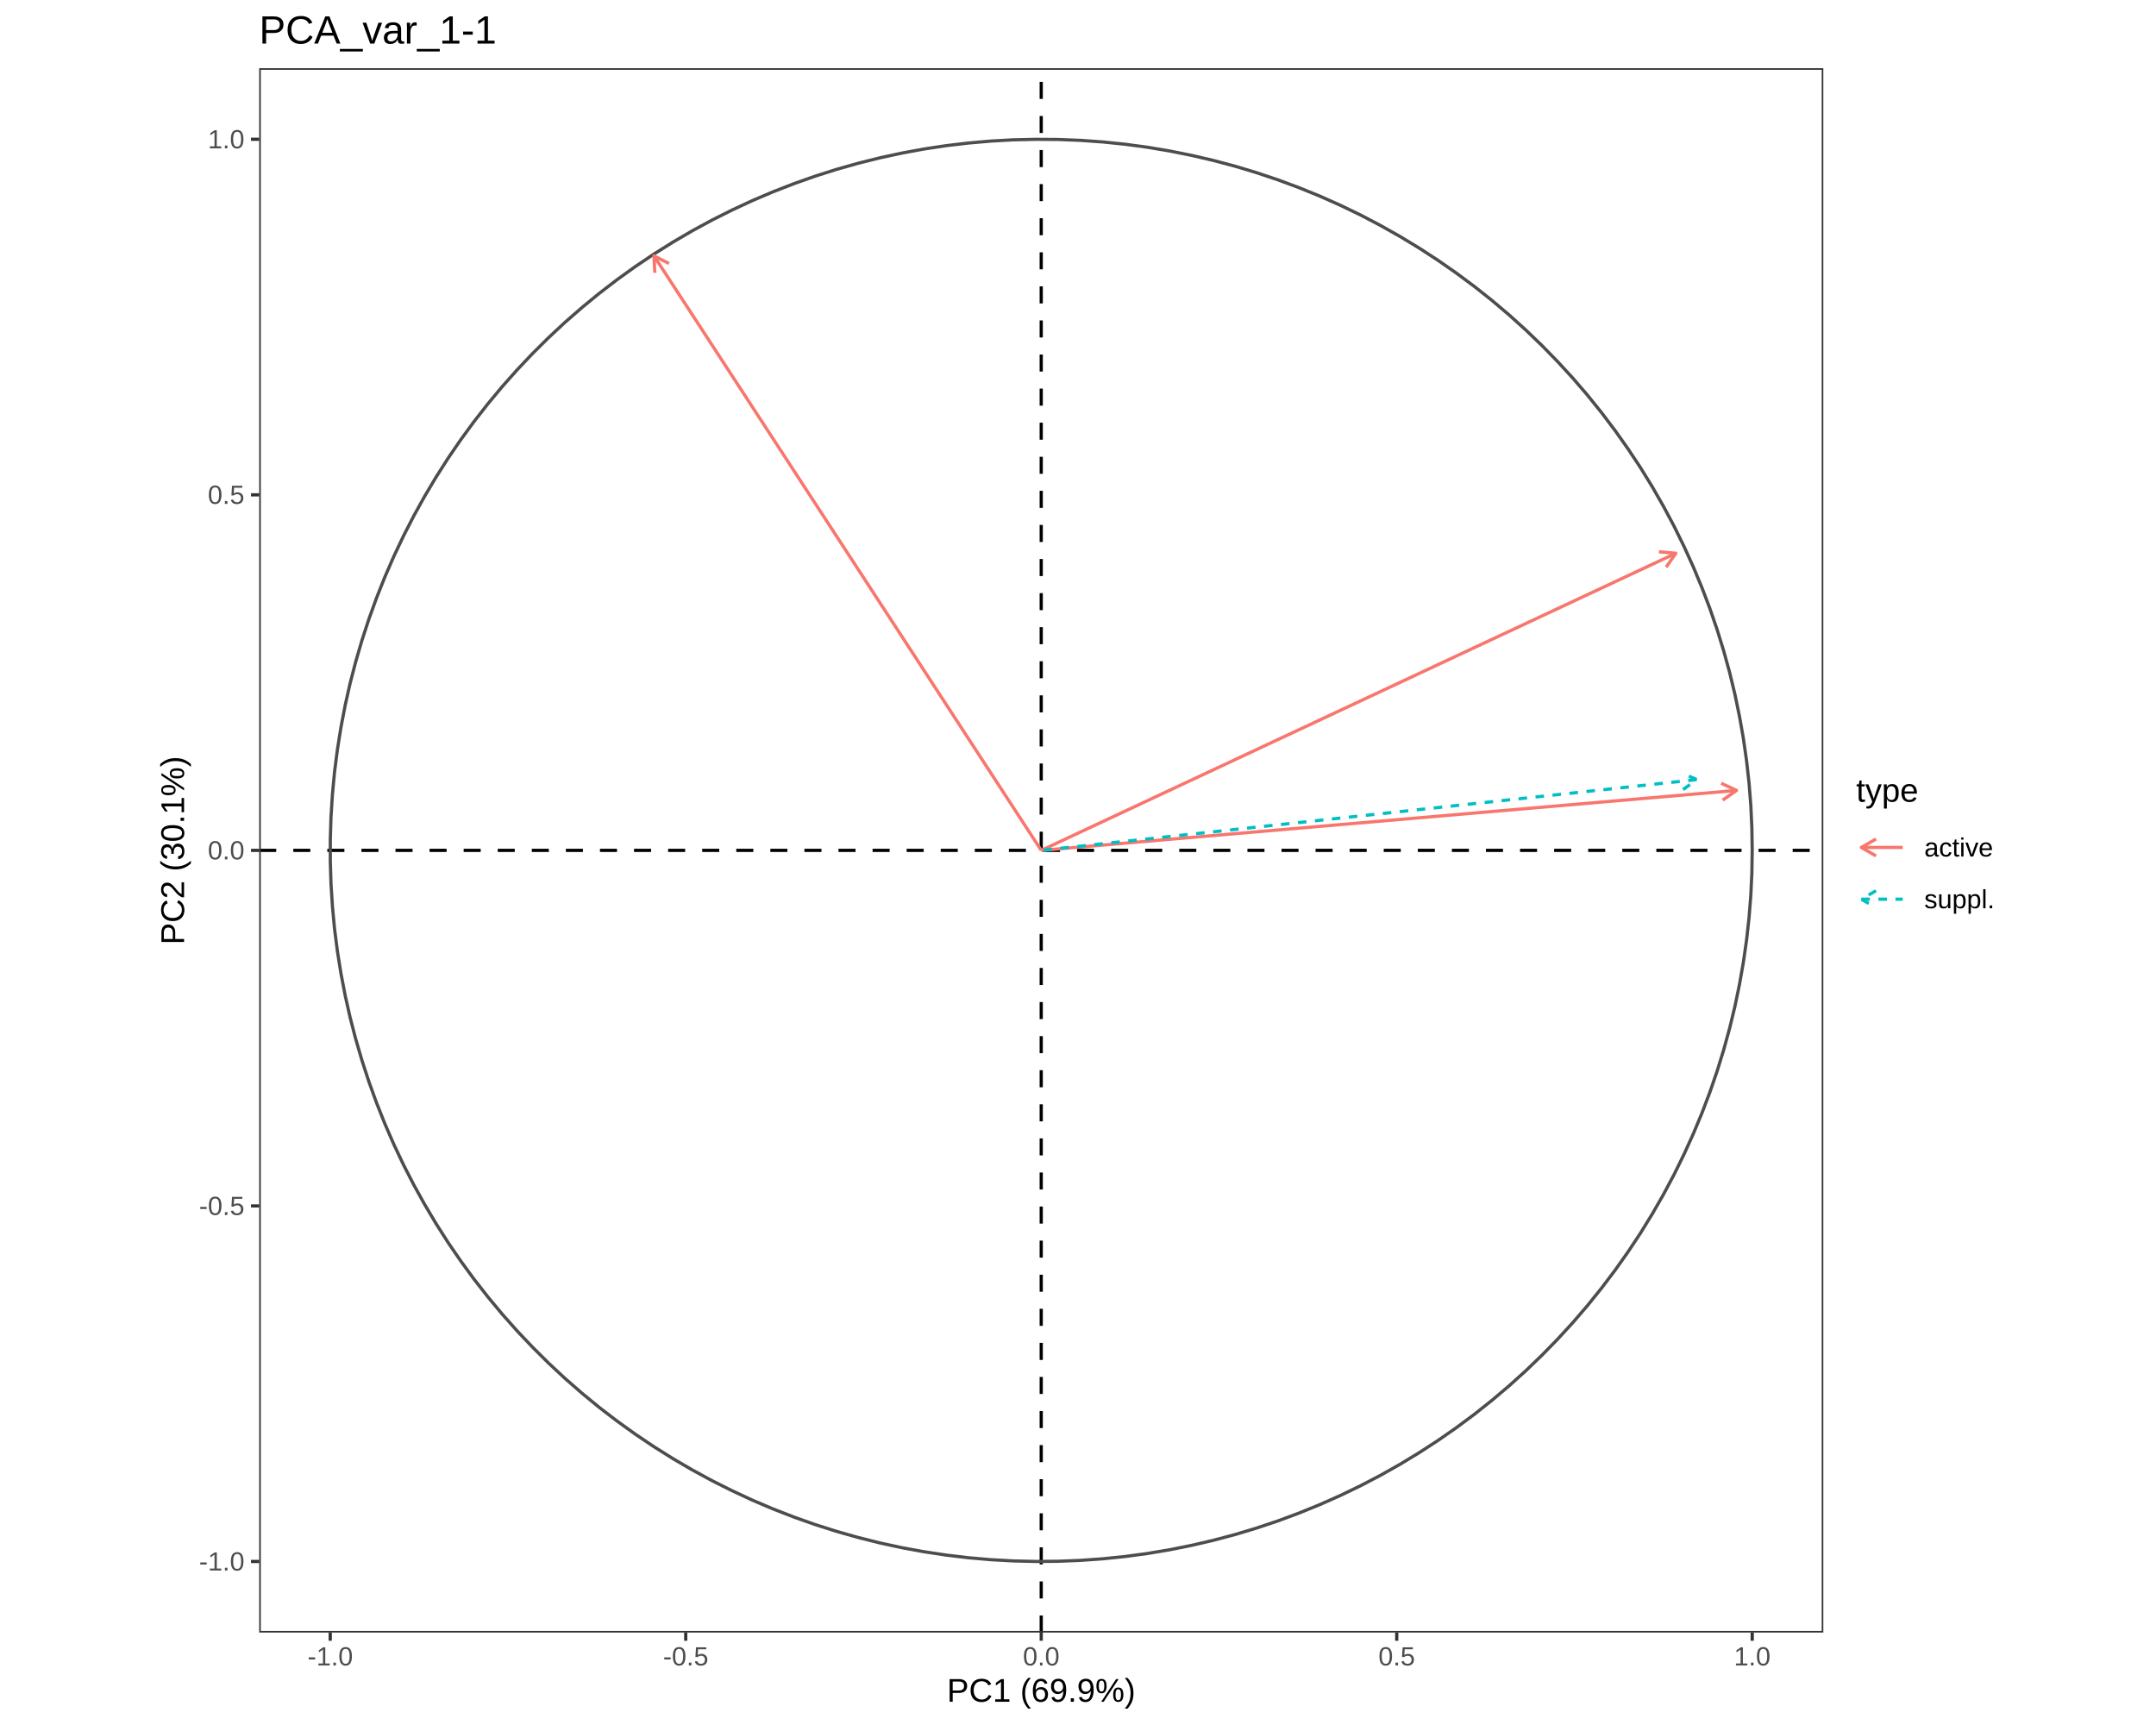
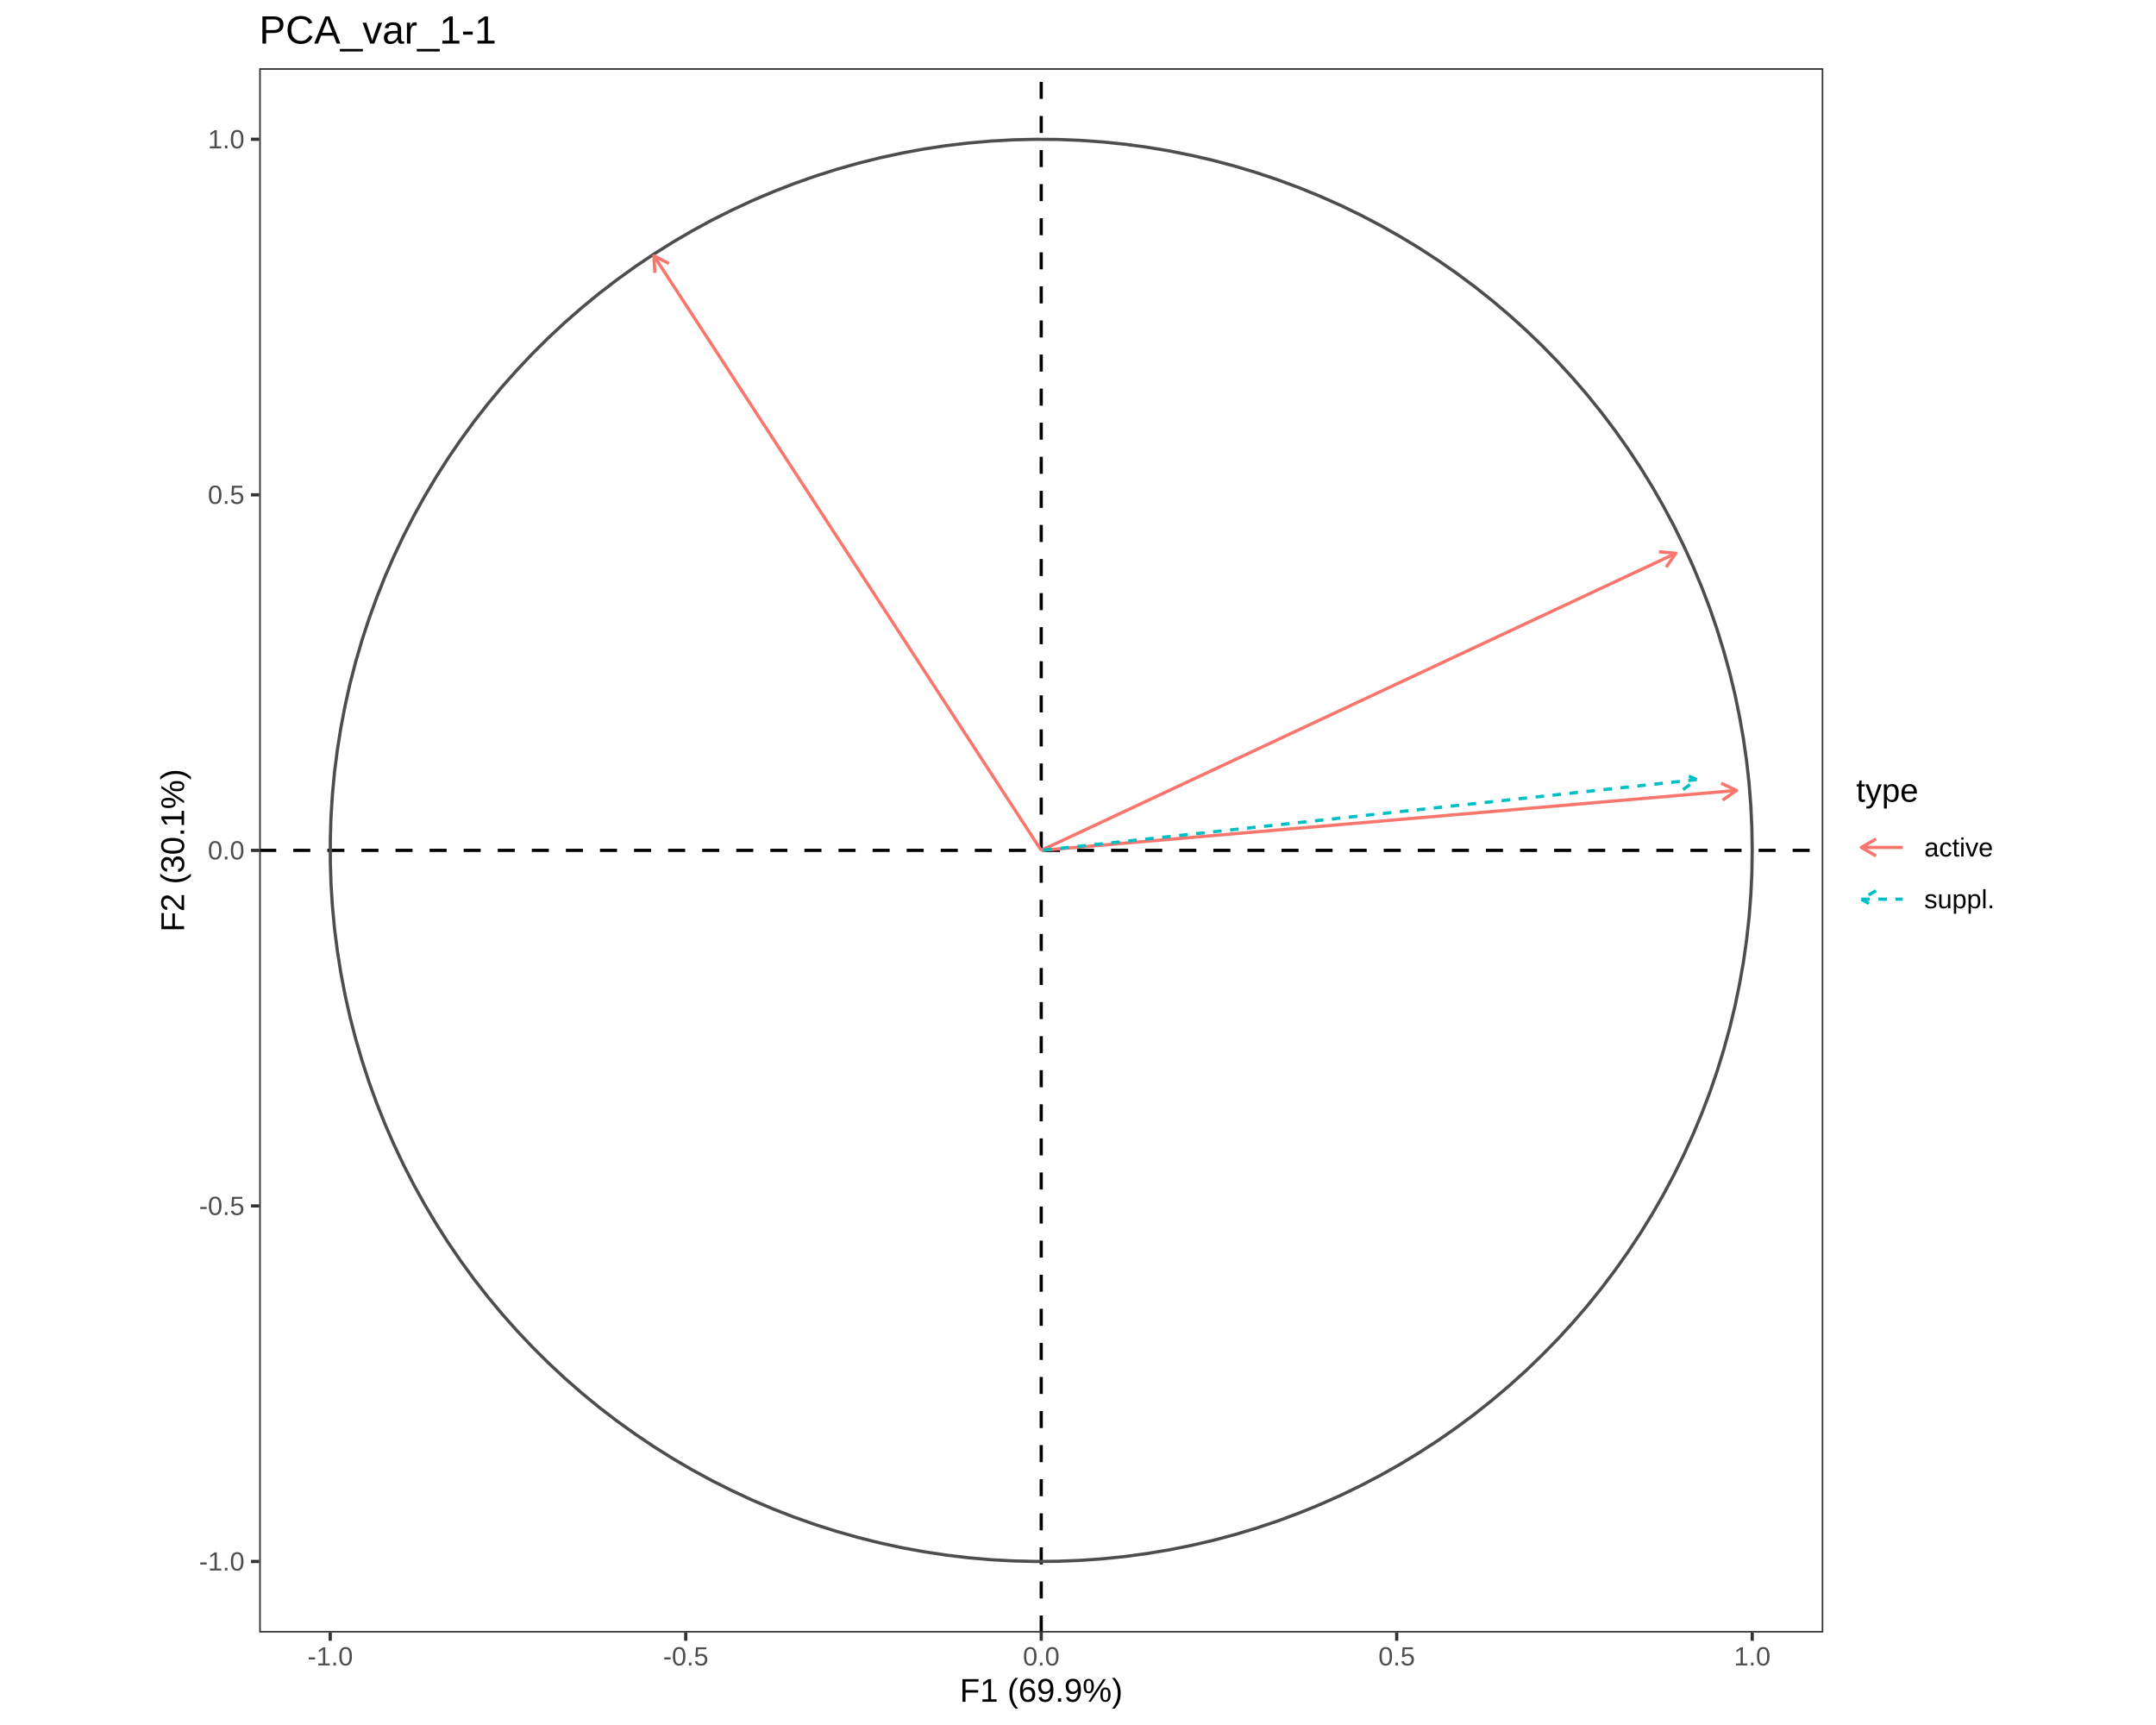
<svg xmlns="http://www.w3.org/2000/svg" viewBox="0 0 720.00 576.00">
  <defs>
    <style type="text/css">
    line, polyline, polygon, path, rect, circle {
      fill: none;
      stroke: #000000;
      stroke-linecap: round;
      stroke-linejoin: round;
      stroke-miterlimit: 10.00;
    }
  </style>
  </defs>
  <rect width="100%" height="100%" style="stroke: none; fill: #FFFFFF;" />
  <defs>
    <clipPath id="cpNDguNDN8NjcxLjU3fDU3Ni4wMHwwLjAw">
      <rect x="48.43" y="0.00" width="623.14" height="576.00" />
    </clipPath>
  </defs>
  <rect x="48.43" y="0.00" width="623.14" height="576.00" style="stroke-width: 1.07; stroke: #FFFFFF; fill: #FFFFFF;" clip-path="url(#cpNDguNDN8NjcxLjU3fDU3Ni4wMHwwLjAw)" />
  <defs>
    <clipPath id="cpMC4wMHw3MjAuMDB8NTc2LjAwfDAuMDA=">
      <rect x="0.00" y="0.00" width="720.00" height="576.00" />
    </clipPath>
  </defs>
  <defs>
    <clipPath id="cpODYuNTZ8NjA4LjkxfDU0NS4xM3wyMi43Nw==">
      <rect x="86.56" y="22.77" width="522.34" height="522.36" />
    </clipPath>
  </defs>
  <rect x="86.56" y="22.77" width="522.34" height="522.36" style="stroke-width: 1.07; stroke: none; fill: #FFFFFF;" clip-path="url(#cpODYuNTZ8NjA4LjkxfDU0NS4xM3wyMi43Nw==)" />
  <line x1="347.72" y1="545.13" x2="347.72" y2="22.77" style="stroke-width: 1.07; stroke-dasharray: 5.69,5.69; stroke-linecap: butt;" clip-path="url(#cpODYuNTZ8NjA4LjkxfDU0NS4xM3wyMi43Nw==)" />
  <line x1="86.56" y1="283.95" x2="608.91" y2="283.95" style="stroke-width: 1.07; stroke-dasharray: 5.69,5.69; stroke-linecap: butt;" clip-path="url(#cpODYuNTZ8NjA4LjkxfDU0NS4xM3wyMi43Nw==)" />
  <polyline points="585.16,283.95 585.04,276.46 584.69,268.97 584.10,261.49 583.27,254.04 582.21,246.62 580.91,239.24 579.39,231.90 577.63,224.61 575.64,217.38 573.43,210.22 570.99,203.13 568.32,196.12 565.44,189.20 562.34,182.38 559.03,175.65 555.50,169.04 551.77,162.53 547.84,156.15 543.70,149.90 539.37,143.78 534.85,137.80 530.15,131.96 525.26,126.28 520.19,120.76 514.95,115.39 509.55,110.20 503.98,105.17 498.26,100.33 492.39,95.67 486.37,91.20 480.22,86.92 473.93,82.83 467.52,78.95 460.99,75.27 454.35,71.79 447.60,68.53 440.75,65.49 433.80,62.66 426.77,60.05 419.67,57.67 412.49,55.51 405.24,53.58 397.94,51.88 390.59,50.41 383.20,49.17 375.77,48.17 368.31,47.40 360.83,46.87 353.34,46.57 345.85,46.52 338.35,46.69 330.87,47.11 323.40,47.76 315.95,48.64 308.54,49.76 301.17,51.12 293.84,52.70 286.57,54.52 279.35,56.56 272.21,58.83 265.14,61.33 258.15,64.05 251.26,66.98 244.46,70.14 237.76,73.50 231.17,77.08 224.70,80.86 218.35,84.85 212.13,89.03 206.04,93.41 200.09,97.98 194.30,102.73 188.65,107.66 183.17,112.77 177.85,118.05 172.69,123.50 167.71,129.10 162.92,134.86 158.30,140.77 153.88,146.82 149.64,153.01 145.61,159.33 141.78,165.77 138.15,172.33 134.73,179.00 131.52,185.78 128.53,192.65 125.76,199.62 123.21,206.67 120.88,213.79 118.78,220.99 116.90,228.25 115.26,235.56 113.85,242.92 112.67,250.33 111.72,257.76 111.02,265.23 110.54,272.71 110.31,280.20 110.31,287.70 110.54,295.19 111.02,302.67 111.72,310.14 112.67,317.57 113.85,324.98 115.26,332.34 116.90,339.65 118.78,346.91 120.88,354.11 123.21,361.24 125.76,368.28 128.53,375.25 131.52,382.12 134.73,388.90 138.15,395.57 141.78,402.13 145.61,408.57 149.64,414.89 153.88,421.08 158.30,427.13 162.92,433.04 167.71,438.80 172.69,444.40 177.85,449.85 183.17,455.13 188.65,460.24 194.30,465.17 200.09,469.93 206.04,474.49 212.13,478.87 218.35,483.05 224.70,487.04 231.17,490.82 237.76,494.40 244.46,497.76 251.26,500.92 258.15,503.85 265.14,506.57 272.21,509.07 279.35,511.34 286.57,513.38 293.84,515.20 301.17,516.79 308.54,518.14 315.95,519.26 323.40,520.15 330.87,520.80 338.35,521.21 345.85,521.39 353.34,521.33 360.83,521.03 368.31,520.50 375.77,519.73 383.20,518.73 390.59,517.49 397.94,516.02 405.24,514.32 412.49,512.39 419.67,510.23 426.77,507.85 433.80,505.24 440.75,502.41 447.60,499.37 454.35,496.11 460.99,492.64 467.52,488.96 473.93,485.07 480.22,480.99 486.37,476.71 492.39,472.23 498.26,467.57 503.98,462.73 509.55,457.71 514.95,452.51 520.19,447.15 525.26,441.62 530.15,435.94 534.85,430.10 539.37,424.12 543.70,418.00 547.84,411.75 551.77,405.37 555.50,398.87 559.03,392.25 562.34,385.52 565.44,378.70 568.32,371.78 570.99,364.77 573.43,357.68 575.64,350.52 577.63,343.29 579.39,336.00 580.91,328.66 582.21,321.28 583.27,313.86 584.10,306.41 584.69,298.93 585.04,291.45 585.16,283.95 " style="stroke-width: 1.07; stroke: #4D4D4D; stroke-linecap: butt;" clip-path="url(#cpODYuNTZ8NjA4LjkxfDU0NS4xM3wyMi43Nw==)" />
  <line x1="559.66" y1="184.74" x2="347.72" y2="283.95" style="stroke-width: 1.07; stroke: #F8766D; stroke-linecap: butt;" clip-path="url(#cpODYuNTZ8NjA4LjkxfDU0NS4xM3wyMi43Nw==)" />
  <polyline points="556.41,189.38 559.66,184.74 554.01,184.25 " style="stroke-width: 1.07; stroke: #F8766D; stroke-linecap: butt;" clip-path="url(#cpODYuNTZ8NjA4LjkxfDU0NS4xM3wyMi43Nw==)" />
  <line x1="218.38" y1="85.43" x2="347.72" y2="283.95" style="stroke-width: 1.07; stroke: #F8766D; stroke-linecap: butt;" clip-path="url(#cpODYuNTZ8NjA4LjkxfDU0NS4xM3wyMi43Nw==)" />
  <polyline points="223.43,88.00 218.38,85.43 218.68,91.10 " style="stroke-width: 1.07; stroke: #F8766D; stroke-linecap: butt;" clip-path="url(#cpODYuNTZ8NjA4LjkxfDU0NS4xM3wyMi43Nw==)" />
  <line x1="579.93" y1="263.93" x2="347.72" y2="283.95" style="stroke-width: 1.07; stroke: #F8766D; stroke-linecap: butt;" clip-path="url(#cpODYuNTZ8NjA4LjkxfDU0NS4xM3wyMi43Nw==)" />
  <polyline points="575.28,267.18 579.93,263.93 574.79,261.53 " style="stroke-width: 1.07; stroke: #F8766D; stroke-linecap: butt;" clip-path="url(#cpODYuNTZ8NjA4LjkxfDU0NS4xM3wyMi43Nw==)" />
  <line x1="566.63" y1="260.32" x2="347.72" y2="283.95" style="stroke-width: 1.07; stroke: #00BFC4; stroke-dasharray: 2.85,2.85; stroke-linecap: butt;" clip-path="url(#cpODYuNTZ8NjA4LjkxfDU0NS4xM3wyMi43Nw==)" />
  <polyline points="562.05,263.66 566.63,260.32 561.44,258.03 " style="stroke-width: 1.07; stroke: #00BFC4; stroke-dasharray: 2.85,2.85; stroke-linecap: butt;" clip-path="url(#cpODYuNTZ8NjA4LjkxfDU0NS4xM3wyMi43Nw==)" />
  <rect x="86.56" y="22.77" width="522.34" height="522.36" style="stroke-width: 1.07; stroke: #333333;" clip-path="url(#cpODYuNTZ8NjA4LjkxfDU0NS4xM3wyMi43Nw==)" />
  <defs>
    <clipPath id="cpMC4wMHw3MjAuMDB8NTc2LjAwfDAuMDA=">
      <rect x="0.00" y="0.00" width="720.00" height="576.00" />
    </clipPath>
  </defs>
  <g clip-path="url(#cpMC4wMHw3MjAuMDB8NTc2LjAwfDAuMDA=)">
    <text x="66.49" y="524.42" style="font-size: 8.80px; fill: #4D4D4D; font-family: Liberation Sans;" textLength="15.14px" lengthAdjust="spacingAndGlyphs">-1.0</text>
  </g>
  <g clip-path="url(#cpMC4wMHw3MjAuMDB8NTc2LjAwfDAuMDA=)">
    <text x="66.49" y="405.70" style="font-size: 8.80px; fill: #4D4D4D; font-family: Liberation Sans;" textLength="15.14px" lengthAdjust="spacingAndGlyphs">-0.5</text>
  </g>
  <g clip-path="url(#cpMC4wMHw3MjAuMDB8NTc2LjAwfDAuMDA=)">
    <text x="69.41" y="286.97" style="font-size: 8.80px; fill: #4D4D4D; font-family: Liberation Sans;" textLength="12.22px" lengthAdjust="spacingAndGlyphs">0.0</text>
  </g>
  <g clip-path="url(#cpMC4wMHw3MjAuMDB8NTc2LjAwfDAuMDA=)">
    <text x="69.41" y="168.25" style="font-size: 8.80px; fill: #4D4D4D; font-family: Liberation Sans;" textLength="12.22px" lengthAdjust="spacingAndGlyphs">0.5</text>
  </g>
  <g clip-path="url(#cpMC4wMHw3MjAuMDB8NTc2LjAwfDAuMDA=)">
    <text x="69.41" y="49.53" style="font-size: 8.80px; fill: #4D4D4D; font-family: Liberation Sans;" textLength="12.22px" lengthAdjust="spacingAndGlyphs">1.0</text>
  </g>
  <polyline points="83.82,521.39 86.56,521.39 " style="stroke-width: 1.07; stroke: #333333; stroke-linecap: butt;" clip-path="url(#cpMC4wMHw3MjAuMDB8NTc2LjAwfDAuMDA=)" />
  <polyline points="83.82,402.67 86.56,402.67 " style="stroke-width: 1.07; stroke: #333333; stroke-linecap: butt;" clip-path="url(#cpMC4wMHw3MjAuMDB8NTc2LjAwfDAuMDA=)" />
  <polyline points="83.82,283.95 86.56,283.95 " style="stroke-width: 1.07; stroke: #333333; stroke-linecap: butt;" clip-path="url(#cpMC4wMHw3MjAuMDB8NTc2LjAwfDAuMDA=)" />
  <polyline points="83.82,165.23 86.56,165.23 " style="stroke-width: 1.07; stroke: #333333; stroke-linecap: butt;" clip-path="url(#cpMC4wMHw3MjAuMDB8NTc2LjAwfDAuMDA=)" />
  <polyline points="83.82,46.51 86.56,46.51 " style="stroke-width: 1.07; stroke: #333333; stroke-linecap: butt;" clip-path="url(#cpMC4wMHw3MjAuMDB8NTc2LjAwfDAuMDA=)" />
  <polyline points="110.28,547.87 110.28,545.13 " style="stroke-width: 1.07; stroke: #333333; stroke-linecap: butt;" clip-path="url(#cpMC4wMHw3MjAuMDB8NTc2LjAwfDAuMDA=)" />
  <polyline points="229.00,547.87 229.00,545.13 " style="stroke-width: 1.07; stroke: #333333; stroke-linecap: butt;" clip-path="url(#cpMC4wMHw3MjAuMDB8NTc2LjAwfDAuMDA=)" />
  <polyline points="347.72,547.87 347.72,545.13 " style="stroke-width: 1.07; stroke: #333333; stroke-linecap: butt;" clip-path="url(#cpMC4wMHw3MjAuMDB8NTc2LjAwfDAuMDA=)" />
  <polyline points="466.44,547.87 466.44,545.13 " style="stroke-width: 1.07; stroke: #333333; stroke-linecap: butt;" clip-path="url(#cpMC4wMHw3MjAuMDB8NTc2LjAwfDAuMDA=)" />
  <polyline points="585.16,547.87 585.16,545.13 " style="stroke-width: 1.07; stroke: #333333; stroke-linecap: butt;" clip-path="url(#cpMC4wMHw3MjAuMDB8NTc2LjAwfDAuMDA=)" />
  <g clip-path="url(#cpMC4wMHw3MjAuMDB8NTc2LjAwfDAuMDA=)">
    <text x="102.71" y="556.11" style="font-size: 8.80px; fill: #4D4D4D; font-family: Liberation Sans;" textLength="15.14px" lengthAdjust="spacingAndGlyphs">-1.0</text>
  </g>
  <g clip-path="url(#cpMC4wMHw3MjAuMDB8NTc2LjAwfDAuMDA=)">
    <text x="221.43" y="556.11" style="font-size: 8.80px; fill: #4D4D4D; font-family: Liberation Sans;" textLength="15.14px" lengthAdjust="spacingAndGlyphs">-0.5</text>
  </g>
  <g clip-path="url(#cpMC4wMHw3MjAuMDB8NTc2LjAwfDAuMDA=)">
    <text x="341.61" y="556.11" style="font-size: 8.80px; fill: #4D4D4D; font-family: Liberation Sans;" textLength="12.22px" lengthAdjust="spacingAndGlyphs">0.0</text>
  </g>
  <g clip-path="url(#cpMC4wMHw3MjAuMDB8NTc2LjAwfDAuMDA=)">
    <text x="460.33" y="556.11" style="font-size: 8.80px; fill: #4D4D4D; font-family: Liberation Sans;" textLength="12.22px" lengthAdjust="spacingAndGlyphs">0.5</text>
  </g>
  <g clip-path="url(#cpMC4wMHw3MjAuMDB8NTc2LjAwfDAuMDA=)">
    <text x="579.05" y="556.11" style="font-size: 8.80px; fill: #4D4D4D; font-family: Liberation Sans;" textLength="12.22px" lengthAdjust="spacingAndGlyphs">1.0</text>
  </g>
  <g clip-path="url(#cpMC4wMHw3MjAuMDB8NTc2LjAwfDAuMDA=)">
-     <text x="316.23" y="568.24" style="font-size: 11.00px; font-family: Liberation Sans;" textLength="63.00px" lengthAdjust="spacingAndGlyphs">PC1 (69.9%)</text>
+     <text x="320.52" y="568.24" style="font-size: 11.00px; font-family: Liberation Sans;" textLength="54.44px" lengthAdjust="spacingAndGlyphs">F1 (69.9%)</text>
  </g>
  <g clip-path="url(#cpMC4wMHw3MjAuMDB8NTc2LjAwfDAuMDA=)">
-     <text transform="translate(61.47,315.45) rotate(-90)" style="font-size: 11.00px; font-family: Liberation Sans;" textLength="63.00px" lengthAdjust="spacingAndGlyphs">PC2 (30.1%)</text>
+     <text transform="translate(61.47,311.17) rotate(-90)" style="font-size: 11.00px; font-family: Liberation Sans;" textLength="54.44px" lengthAdjust="spacingAndGlyphs">F2 (30.1%)</text>
  </g>
  <rect x="619.86" y="259.01" width="46.23" height="49.88" style="stroke-width: 1.07; stroke: none; fill: #FFFFFF;" clip-path="url(#cpMC4wMHw3MjAuMDB8NTc2LjAwfDAuMDA=)" />
  <g clip-path="url(#cpMC4wMHw3MjAuMDB8NTc2LjAwfDAuMDA=)">
    <text x="619.86" y="267.71" style="font-size: 11.00px; font-family: Liberation Sans;" textLength="20.81px" lengthAdjust="spacingAndGlyphs">type</text>
  </g>
  <rect x="619.86" y="274.33" width="17.28" height="17.28" style="stroke-width: 1.07; stroke: none; fill: #FFFFFF;" clip-path="url(#cpMC4wMHw3MjAuMDB8NTc2LjAwfDAuMDA=)" />
  <line x1="621.59" y1="282.97" x2="635.42" y2="282.97" style="stroke-width: 1.07; stroke: #F8766D; stroke-linecap: butt;" clip-path="url(#cpMC4wMHw3MjAuMDB8NTc2LjAwfDAuMDA=)" />
  <polyline points="626.50,280.14 621.59,282.97 626.50,285.81 " style="stroke-width: 1.07; stroke: #F8766D; stroke-linecap: butt;" clip-path="url(#cpMC4wMHw3MjAuMDB8NTc2LjAwfDAuMDA=)" />
  <rect x="619.86" y="291.61" width="17.28" height="17.28" style="stroke-width: 1.07; stroke: none; fill: #FFFFFF;" clip-path="url(#cpMC4wMHw3MjAuMDB8NTc2LjAwfDAuMDA=)" />
  <line x1="621.59" y1="300.25" x2="635.42" y2="300.25" style="stroke-width: 1.07; stroke: #00BFC4; stroke-dasharray: 2.85,2.85; stroke-linecap: butt;" clip-path="url(#cpMC4wMHw3MjAuMDB8NTc2LjAwfDAuMDA=)" />
  <polyline points="626.50,297.42 621.59,300.25 626.50,303.09 " style="stroke-width: 1.07; stroke: #00BFC4; stroke-dasharray: 2.85,2.85; stroke-linecap: butt;" clip-path="url(#cpMC4wMHw3MjAuMDB8NTc2LjAwfDAuMDA=)" />
  <g clip-path="url(#cpMC4wMHw3MjAuMDB8NTc2LjAwfDAuMDA=)">
    <text x="642.62" y="286.00" style="font-size: 8.80px; font-family: Liberation Sans;" textLength="22.98px" lengthAdjust="spacingAndGlyphs">active</text>
  </g>
  <g clip-path="url(#cpMC4wMHw3MjAuMDB8NTc2LjAwfDAuMDA=)">
    <text x="642.62" y="303.28" style="font-size: 8.80px; font-family: Liberation Sans;" textLength="23.47px" lengthAdjust="spacingAndGlyphs">suppl.</text>
  </g>
  <g clip-path="url(#cpMC4wMHw3MjAuMDB8NTc2LjAwfDAuMDA=)">
    <text x="86.56" y="14.56" style="font-size: 13.20px; font-family: Liberation Sans;" textLength="79.14px" lengthAdjust="spacingAndGlyphs">PCA_var_1-1</text>
  </g>
</svg>
